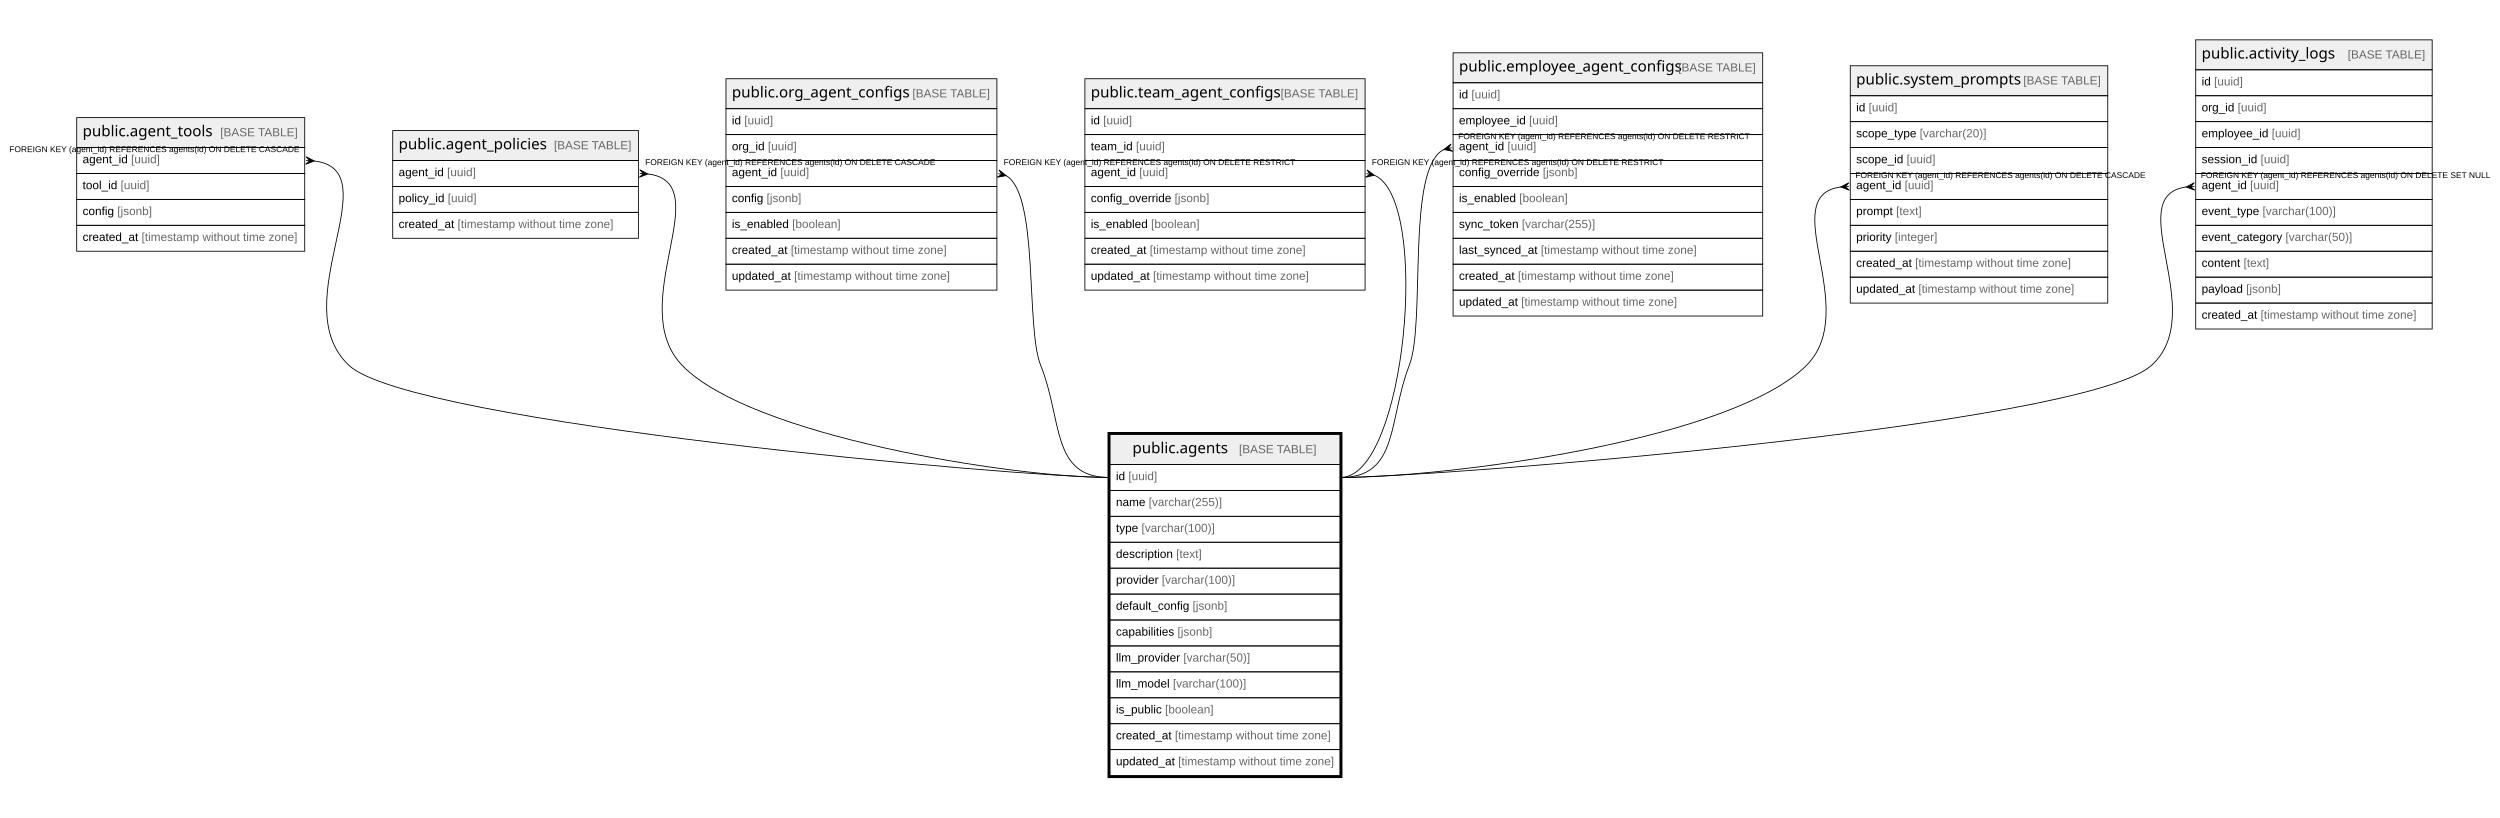
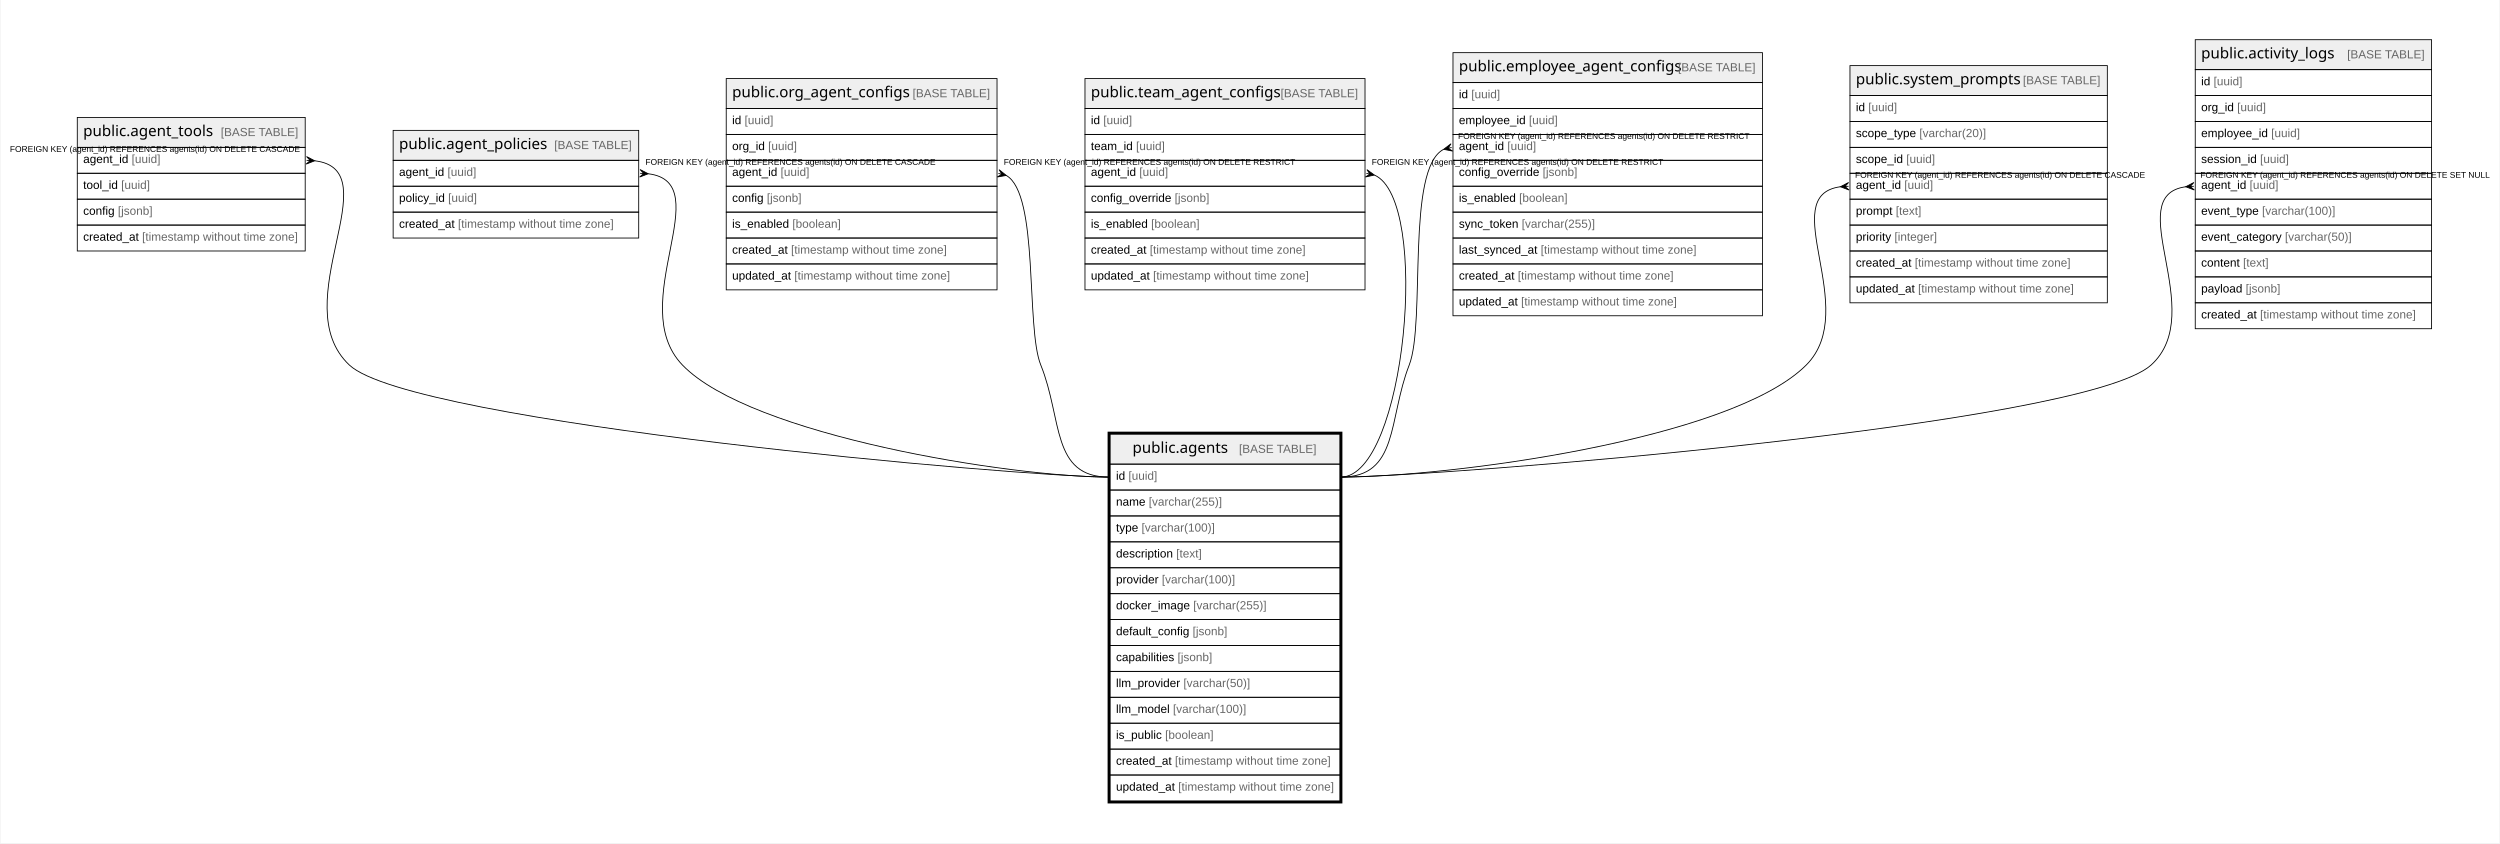
- <svg xmlns="http://www.w3.org/2000/svg" width="2971pt" height="972pt" viewBox="0.00 0.00 2970.69 971.60">
-   <g id="graph0" class="graph" transform="scale(1 1) rotate(0) translate(4 967.6)">
-     <polygon fill="white" stroke="none" points="-4,4 -4,-967.6 2966.69,-967.6 2966.69,4 -4,4" />
+ <svg xmlns="http://www.w3.org/2000/svg" width="2971pt" height="1002pt" viewBox="0.00 0.00 2970.69 1002.40">
+   <g id="graph0" class="graph" transform="scale(1 1) rotate(0) translate(4 998.4)">
+     <polygon fill="white" stroke="none" points="-4,4 -4,-998.4 2966.69,-998.4 2966.69,4 -4,4" />
    <g id="node1" class="node">
-       <polygon fill="#efefef" stroke="none" points="1315.05,-415.8 1315.05,-451.4 1588.19,-451.4 1588.19,-415.8 1315.05,-415.8" />
-       <polygon fill="none" stroke="black" points="1315.05,-415.8 1315.05,-451.4 1588.19,-451.4 1588.19,-415.8 1315.05,-415.8" />
-       <text text-anchor="start" x="1341.64" y="-429.2" font-family="Arial Bold" font-size="18.00">public.agents</text>
-       <text text-anchor="start" x="1437.11" y="-429.2" font-family="Arial" font-size="14.00">    </text>
-       <text text-anchor="start" x="1468.23" y="-429.2" font-family="Arial" font-size="14.00" fill="#666666">[BASE TABLE]</text>
+       <polygon fill="#efefef" stroke="none" points="1315.05,-446.6 1315.05,-482.2 1588.19,-482.2 1588.19,-446.6 1315.05,-446.6" />
+       <polygon fill="none" stroke="black" points="1315.05,-446.6 1315.05,-482.2 1588.19,-482.2 1588.19,-446.6 1315.05,-446.6" />
+       <text text-anchor="start" x="1341.64" y="-460" font-family="Arial Bold" font-size="18.00">public.agents</text>
+       <text text-anchor="start" x="1437.11" y="-460" font-family="Arial" font-size="14.00">    </text>
+       <text text-anchor="start" x="1468.23" y="-460" font-family="Arial" font-size="14.00" fill="#666666">[BASE TABLE]</text>
+       <polygon fill="none" stroke="black" points="1315.05,-415.8 1315.05,-446.6 1588.19,-446.6 1588.19,-415.8 1315.05,-415.8" />
+       <text text-anchor="start" x="1322.05" y="-428" font-family="Arial" font-size="14.00">id </text>
+       <text text-anchor="start" x="1336.83" y="-428" font-family="Arial" font-size="14.00" fill="#666666">[uuid]</text>
      <polygon fill="none" stroke="black" points="1315.05,-385 1315.05,-415.8 1588.19,-415.8 1588.19,-385 1315.05,-385" />
-       <text text-anchor="start" x="1322.05" y="-397.2" font-family="Arial" font-size="14.00">id </text>
-       <text text-anchor="start" x="1336.83" y="-397.2" font-family="Arial" font-size="14.00" fill="#666666">[uuid]</text>
+       <text text-anchor="start" x="1322.05" y="-397.2" font-family="Arial" font-size="14.00">name </text>
+       <text text-anchor="start" x="1360.96" y="-397.2" font-family="Arial" font-size="14.00" fill="#666666">[varchar(255)]</text>
      <polygon fill="none" stroke="black" points="1315.05,-354.2 1315.05,-385 1588.19,-385 1588.19,-354.2 1315.05,-354.2" />
-       <text text-anchor="start" x="1322.05" y="-366.4" font-family="Arial" font-size="14.00">name </text>
-       <text text-anchor="start" x="1360.96" y="-366.4" font-family="Arial" font-size="14.00" fill="#666666">[varchar(255)]</text>
+       <text text-anchor="start" x="1322.05" y="-366.4" font-family="Arial" font-size="14.00">type </text>
+       <text text-anchor="start" x="1352.4" y="-366.4" font-family="Arial" font-size="14.00" fill="#666666">[varchar(100)]</text>
      <polygon fill="none" stroke="black" points="1315.05,-323.4 1315.05,-354.2 1588.19,-354.2 1588.19,-323.4 1315.05,-323.4" />
-       <text text-anchor="start" x="1322.05" y="-335.6" font-family="Arial" font-size="14.00">type </text>
-       <text text-anchor="start" x="1352.4" y="-335.6" font-family="Arial" font-size="14.00" fill="#666666">[varchar(100)]</text>
+       <text text-anchor="start" x="1322.05" y="-335.6" font-family="Arial" font-size="14.00">description </text>
+       <text text-anchor="start" x="1393.64" y="-335.6" font-family="Arial" font-size="14.00" fill="#666666">[text]</text>
      <polygon fill="none" stroke="black" points="1315.05,-292.6 1315.05,-323.4 1588.19,-323.4 1588.19,-292.6 1315.05,-292.6" />
-       <text text-anchor="start" x="1322.05" y="-304.8" font-family="Arial" font-size="14.00">description </text>
-       <text text-anchor="start" x="1393.64" y="-304.8" font-family="Arial" font-size="14.00" fill="#666666">[text]</text>
+       <text text-anchor="start" x="1322.05" y="-304.8" font-family="Arial" font-size="14.00">provider </text>
+       <text text-anchor="start" x="1376.52" y="-304.8" font-family="Arial" font-size="14.00" fill="#666666">[varchar(100)]</text>
      <polygon fill="none" stroke="black" points="1315.05,-261.8 1315.05,-292.6 1588.19,-292.6 1588.19,-261.8 1315.05,-261.8" />
-       <text text-anchor="start" x="1322.05" y="-274" font-family="Arial" font-size="14.00">provider </text>
-       <text text-anchor="start" x="1376.52" y="-274" font-family="Arial" font-size="14.00" fill="#666666">[varchar(100)]</text>
+       <text text-anchor="start" x="1322.05" y="-274" font-family="Arial" font-size="14.00">docker_image </text>
+       <text text-anchor="start" x="1413.87" y="-274" font-family="Arial" font-size="14.00" fill="#666666">[varchar(255)]</text>
      <polygon fill="none" stroke="black" points="1315.05,-231 1315.05,-261.8 1588.19,-261.8 1588.19,-231 1315.05,-231" />
      <text text-anchor="start" x="1322.05" y="-243.2" font-family="Arial" font-size="14.00">default_config </text>
      <text text-anchor="start" x="1413.12" y="-243.2" font-family="Arial" font-size="14.00" fill="#666666">[jsonb]</text>
      <polygon fill="none" stroke="black" points="1315.05,-200.2 1315.05,-231 1588.19,-231 1588.19,-200.2 1315.05,-200.2" />
      <text text-anchor="start" x="1322.05" y="-212.4" font-family="Arial" font-size="14.00">capabilities </text>
      <text text-anchor="start" x="1395.2" y="-212.4" font-family="Arial" font-size="14.00" fill="#666666">[jsonb]</text>
      <polygon fill="none" stroke="black" points="1315.05,-169.4 1315.05,-200.2 1588.19,-200.2 1588.19,-169.4 1315.05,-169.4" />
      <text text-anchor="start" x="1322.05" y="-181.6" font-family="Arial" font-size="14.00">llm_provider </text>
      <text text-anchor="start" x="1402.19" y="-181.6" font-family="Arial" font-size="14.00" fill="#666666">[varchar(50)]</text>
      <polygon fill="none" stroke="black" points="1315.05,-138.6 1315.05,-169.4 1588.19,-169.4 1588.19,-138.6 1315.05,-138.6" />
      <text text-anchor="start" x="1322.05" y="-150.8" font-family="Arial" font-size="14.00">llm_model </text>
      <text text-anchor="start" x="1389.74" y="-150.8" font-family="Arial" font-size="14.00" fill="#666666">[varchar(100)]</text>
      <polygon fill="none" stroke="black" points="1315.05,-107.8 1315.05,-138.6 1588.19,-138.6 1588.19,-107.8 1315.05,-107.8" />
      <text text-anchor="start" x="1322.05" y="-120" font-family="Arial" font-size="14.00">is_public </text>
      <text text-anchor="start" x="1380.41" y="-120" font-family="Arial" font-size="14.00" fill="#666666">[boolean]</text>
      <polygon fill="none" stroke="black" points="1315.05,-77 1315.05,-107.8 1588.19,-107.8 1588.19,-77 1315.05,-77" />
      <text text-anchor="start" x="1322.05" y="-89.2" font-family="Arial" font-size="14.00">created_at </text>
      <text text-anchor="start" x="1392.1" y="-89.2" font-family="Arial" font-size="14.00" fill="#666666">[timestamp without time zone]</text>
      <polygon fill="none" stroke="black" points="1315.05,-46.2 1315.05,-77 1588.19,-77 1588.19,-46.2 1315.05,-46.2" />
      <text text-anchor="start" x="1322.05" y="-58.4" font-family="Arial" font-size="14.00">updated_at </text>
      <text text-anchor="start" x="1396.01" y="-58.4" font-family="Arial" font-size="14.00" fill="#666666">[timestamp without time zone]</text>
-       <polygon fill="none" stroke="black" stroke-width="3" points="1313.55,-44.7 1313.55,-452.9 1589.69,-452.9 1589.69,-44.7 1313.55,-44.7" />
+       <polygon fill="none" stroke="black" stroke-width="3" points="1313.55,-44.7 1313.55,-483.7 1589.69,-483.7 1589.69,-44.7 1313.55,-44.7" />
    </g>
    <g id="node2" class="node">
-       <polygon fill="#efefef" stroke="none" points="87.14,-792.4 87.14,-828 358.1,-828 358.1,-792.4 87.14,-792.4" />
-       <polygon fill="none" stroke="black" points="87.14,-792.4 87.14,-828 358.1,-828 358.1,-792.4 87.14,-792.4" />
-       <text text-anchor="start" x="94.14" y="-805.8" font-family="Arial Bold" font-size="18.00">public.agent_tools</text>
-       <text text-anchor="start" x="226.61" y="-805.8" font-family="Arial" font-size="14.00">    </text>
-       <text text-anchor="start" x="257.73" y="-805.8" font-family="Arial" font-size="14.00" fill="#666666">[BASE TABLE]</text>
+       <polygon fill="#efefef" stroke="none" points="87.14,-823.2 87.14,-858.8 358.1,-858.8 358.1,-823.2 87.14,-823.2" />
+       <polygon fill="none" stroke="black" points="87.14,-823.2 87.14,-858.8 358.1,-858.8 358.1,-823.2 87.14,-823.2" />
+       <text text-anchor="start" x="94.14" y="-836.6" font-family="Arial Bold" font-size="18.00">public.agent_tools</text>
+       <text text-anchor="start" x="226.61" y="-836.6" font-family="Arial" font-size="14.00">    </text>
+       <text text-anchor="start" x="257.73" y="-836.6" font-family="Arial" font-size="14.00" fill="#666666">[BASE TABLE]</text>
+       <polygon fill="none" stroke="black" points="87.14,-792.4 87.14,-823.2 358.1,-823.2 358.1,-792.4 87.14,-792.4" />
+       <text text-anchor="start" x="94.14" y="-804.6" font-family="Arial" font-size="14.00">agent_id </text>
+       <text text-anchor="start" x="151.74" y="-804.6" font-family="Arial" font-size="14.00" fill="#666666">[uuid]</text>
      <polygon fill="none" stroke="black" points="87.14,-761.6 87.14,-792.4 358.1,-792.4 358.1,-761.6 87.14,-761.6" />
-       <text text-anchor="start" x="94.14" y="-773.8" font-family="Arial" font-size="14.00">agent_id </text>
-       <text text-anchor="start" x="151.74" y="-773.8" font-family="Arial" font-size="14.00" fill="#666666">[uuid]</text>
+       <text text-anchor="start" x="94.14" y="-773.8" font-family="Arial" font-size="14.00">tool_id </text>
+       <text text-anchor="start" x="139.28" y="-773.8" font-family="Arial" font-size="14.00" fill="#666666">[uuid]</text>
      <polygon fill="none" stroke="black" points="87.14,-730.8 87.14,-761.6 358.1,-761.6 358.1,-730.8 87.14,-730.8" />
-       <text text-anchor="start" x="94.14" y="-743" font-family="Arial" font-size="14.00">tool_id </text>
-       <text text-anchor="start" x="139.28" y="-743" font-family="Arial" font-size="14.00" fill="#666666">[uuid]</text>
+       <text text-anchor="start" x="94.14" y="-743" font-family="Arial" font-size="14.00">config </text>
+       <text text-anchor="start" x="135.38" y="-743" font-family="Arial" font-size="14.00" fill="#666666">[jsonb]</text>
      <polygon fill="none" stroke="black" points="87.14,-700 87.14,-730.8 358.1,-730.8 358.1,-700 87.14,-700" />
-       <text text-anchor="start" x="94.14" y="-712.2" font-family="Arial" font-size="14.00">config </text>
-       <text text-anchor="start" x="135.38" y="-712.2" font-family="Arial" font-size="14.00" fill="#666666">[jsonb]</text>
-       <polygon fill="none" stroke="black" points="87.14,-669.2 87.14,-700 358.1,-700 358.1,-669.2 87.14,-669.2" />
-       <text text-anchor="start" x="94.14" y="-681.4" font-family="Arial" font-size="14.00">created_at </text>
-       <text text-anchor="start" x="164.18" y="-681.4" font-family="Arial" font-size="14.00" fill="#666666">[timestamp without time zone]</text>
+       <text text-anchor="start" x="94.14" y="-712.2" font-family="Arial" font-size="14.00">created_at </text>
+       <text text-anchor="start" x="164.18" y="-712.2" font-family="Arial" font-size="14.00" fill="#666666">[timestamp without time zone]</text>
    </g>
    <g id="edge1" class="edge">
-       <path fill="none" stroke="black" d="M369.31,-776.45C460.65,-765.97 332.71,-606.8 410.62,-533.6 484.56,-464.12 1212.58,-400.4 1314.05,-400.4" />
-       <polygon fill="black" stroke="black" points="369.42,-776.45 359.2,-772.49 364.1,-776.73 359.77,-776.96 359.77,-776.96 359.77,-776.96 364.1,-776.73 359.68,-781.48 369.42,-776.45" />
-       <text text-anchor="start" x="7" y="-787" font-family="Arial" font-size="10.00">FOREIGN KEY (agent_id) REFERENCES agents(id) ON DELETE CASCADE</text>
+       <path fill="none" stroke="black" d="M369.31,-807.25C460.65,-796.77 332.71,-637.6 410.62,-564.4 484.56,-494.92 1212.58,-431.2 1314.05,-431.2" />
+       <polygon fill="black" stroke="black" points="369.42,-807.25 359.2,-803.29 364.1,-807.53 359.77,-807.76 359.77,-807.76 359.77,-807.76 364.1,-807.53 359.68,-812.28 369.42,-807.25" />
+       <text text-anchor="start" x="7" y="-817.8" font-family="Arial" font-size="10.00">FOREIGN KEY (agent_id) REFERENCES agents(id) ON DELETE CASCADE</text>
    </g>
    <g id="node3" class="node">
-       <polygon fill="#efefef" stroke="none" points="462.65,-777 462.65,-812.6 754.59,-812.6 754.59,-777 462.65,-777" />
-       <polygon fill="none" stroke="black" points="462.65,-777 462.65,-812.6 754.59,-812.6 754.59,-777 462.65,-777" />
-       <text text-anchor="start" x="469.65" y="-790.4" font-family="Arial Bold" font-size="18.00">public.agent_policies</text>
-       <text text-anchor="start" x="623.1" y="-790.4" font-family="Arial" font-size="14.00">    </text>
-       <text text-anchor="start" x="654.22" y="-790.4" font-family="Arial" font-size="14.00" fill="#666666">[BASE TABLE]</text>
+       <polygon fill="#efefef" stroke="none" points="462.65,-807.8 462.65,-843.4 754.59,-843.4 754.59,-807.8 462.65,-807.8" />
+       <polygon fill="none" stroke="black" points="462.65,-807.8 462.65,-843.4 754.59,-843.4 754.59,-807.8 462.65,-807.8" />
+       <text text-anchor="start" x="469.65" y="-821.2" font-family="Arial Bold" font-size="18.00">public.agent_policies</text>
+       <text text-anchor="start" x="623.1" y="-821.2" font-family="Arial" font-size="14.00">    </text>
+       <text text-anchor="start" x="654.22" y="-821.2" font-family="Arial" font-size="14.00" fill="#666666">[BASE TABLE]</text>
+       <polygon fill="none" stroke="black" points="462.65,-777 462.65,-807.8 754.59,-807.8 754.59,-777 462.65,-777" />
+       <text text-anchor="start" x="469.65" y="-789.2" font-family="Arial" font-size="14.00">agent_id </text>
+       <text text-anchor="start" x="527.25" y="-789.2" font-family="Arial" font-size="14.00" fill="#666666">[uuid]</text>
      <polygon fill="none" stroke="black" points="462.65,-746.2 462.65,-777 754.59,-777 754.59,-746.2 462.65,-746.2" />
-       <text text-anchor="start" x="469.65" y="-758.4" font-family="Arial" font-size="14.00">agent_id </text>
-       <text text-anchor="start" x="527.25" y="-758.4" font-family="Arial" font-size="14.00" fill="#666666">[uuid]</text>
+       <text text-anchor="start" x="469.65" y="-758.4" font-family="Arial" font-size="14.00">policy_id </text>
+       <text text-anchor="start" x="528.01" y="-758.4" font-family="Arial" font-size="14.00" fill="#666666">[uuid]</text>
      <polygon fill="none" stroke="black" points="462.65,-715.4 462.65,-746.2 754.59,-746.2 754.59,-715.4 462.65,-715.4" />
-       <text text-anchor="start" x="469.65" y="-727.6" font-family="Arial" font-size="14.00">policy_id </text>
-       <text text-anchor="start" x="528.01" y="-727.6" font-family="Arial" font-size="14.00" fill="#666666">[uuid]</text>
-       <polygon fill="none" stroke="black" points="462.65,-684.6 462.65,-715.4 754.59,-715.4 754.59,-684.6 462.65,-684.6" />
-       <text text-anchor="start" x="469.65" y="-696.8" font-family="Arial" font-size="14.00">created_at </text>
-       <text text-anchor="start" x="539.69" y="-696.8" font-family="Arial" font-size="14.00" fill="#666666">[timestamp without time zone]</text>
+       <text text-anchor="start" x="469.65" y="-727.6" font-family="Arial" font-size="14.00">created_at </text>
+       <text text-anchor="start" x="539.69" y="-727.6" font-family="Arial" font-size="14.00" fill="#666666">[timestamp without time zone]</text>
    </g>
    <g id="edge2" class="edge">
-       <path fill="none" stroke="black" d="M765.97,-761.01C850.66,-750.63 737.15,-605.65 806.62,-533.6 887.54,-449.67 1197.47,-400.4 1314.05,-400.4" />
-       <polygon fill="black" stroke="black" points="765.91,-761.01 755.67,-757.09 760.58,-761.32 756.26,-761.56 756.26,-761.56 756.26,-761.56 760.58,-761.32 756.18,-766.07 765.91,-761.01" />
-       <text text-anchor="start" x="762.59" y="-771.6" font-family="Arial" font-size="10.00">FOREIGN KEY (agent_id) REFERENCES agents(id) ON DELETE CASCADE</text>
+       <path fill="none" stroke="black" d="M765.97,-791.81C850.66,-781.43 737.15,-636.45 806.62,-564.4 887.54,-480.47 1197.47,-431.2 1314.05,-431.2" />
+       <polygon fill="black" stroke="black" points="765.91,-791.81 755.67,-787.89 760.58,-792.12 756.26,-792.36 756.26,-792.36 756.26,-792.36 760.58,-792.12 756.18,-796.87 765.91,-791.81" />
+       <text text-anchor="start" x="762.59" y="-802.4" font-family="Arial" font-size="10.00">FOREIGN KEY (agent_id) REFERENCES agents(id) ON DELETE CASCADE</text>
    </g>
    <g id="node4" class="node">
-       <polygon fill="#efefef" stroke="none" points="858.65,-838.6 858.65,-874.2 1180.59,-874.2 1180.59,-838.6 858.65,-838.6" />
-       <polygon fill="none" stroke="black" points="858.65,-838.6 858.65,-874.2 1180.59,-874.2 1180.59,-838.6 858.65,-838.6" />
-       <text text-anchor="start" x="865.65" y="-852" font-family="Arial Bold" font-size="18.00">public.org_agent_configs</text>
-       <text text-anchor="start" x="1049.1" y="-852" font-family="Arial" font-size="14.00">    </text>
-       <text text-anchor="start" x="1080.22" y="-852" font-family="Arial" font-size="14.00" fill="#666666">[BASE TABLE]</text>
+       <polygon fill="#efefef" stroke="none" points="858.65,-869.4 858.65,-905 1180.59,-905 1180.59,-869.4 858.65,-869.4" />
+       <polygon fill="none" stroke="black" points="858.65,-869.4 858.65,-905 1180.59,-905 1180.59,-869.4 858.65,-869.4" />
+       <text text-anchor="start" x="865.65" y="-882.8" font-family="Arial Bold" font-size="18.00">public.org_agent_configs</text>
+       <text text-anchor="start" x="1049.1" y="-882.8" font-family="Arial" font-size="14.00">    </text>
+       <text text-anchor="start" x="1080.22" y="-882.8" font-family="Arial" font-size="14.00" fill="#666666">[BASE TABLE]</text>
+       <polygon fill="none" stroke="black" points="858.65,-838.6 858.65,-869.4 1180.59,-869.4 1180.59,-838.6 858.65,-838.6" />
+       <text text-anchor="start" x="865.65" y="-850.8" font-family="Arial" font-size="14.00">id </text>
+       <text text-anchor="start" x="880.43" y="-850.8" font-family="Arial" font-size="14.00" fill="#666666">[uuid]</text>
      <polygon fill="none" stroke="black" points="858.65,-807.8 858.65,-838.6 1180.59,-838.6 1180.59,-807.8 858.65,-807.8" />
-       <text text-anchor="start" x="865.65" y="-820" font-family="Arial" font-size="14.00">id </text>
-       <text text-anchor="start" x="880.43" y="-820" font-family="Arial" font-size="14.00" fill="#666666">[uuid]</text>
+       <text text-anchor="start" x="865.65" y="-820" font-family="Arial" font-size="14.00">org_id </text>
+       <text text-anchor="start" x="908.45" y="-820" font-family="Arial" font-size="14.00" fill="#666666">[uuid]</text>
      <polygon fill="none" stroke="black" points="858.65,-777 858.65,-807.8 1180.59,-807.8 1180.59,-777 858.65,-777" />
-       <text text-anchor="start" x="865.65" y="-789.2" font-family="Arial" font-size="14.00">org_id </text>
-       <text text-anchor="start" x="908.45" y="-789.2" font-family="Arial" font-size="14.00" fill="#666666">[uuid]</text>
+       <text text-anchor="start" x="865.65" y="-789.2" font-family="Arial" font-size="14.00">agent_id </text>
+       <text text-anchor="start" x="923.25" y="-789.2" font-family="Arial" font-size="14.00" fill="#666666">[uuid]</text>
      <polygon fill="none" stroke="black" points="858.65,-746.2 858.65,-777 1180.59,-777 1180.59,-746.2 858.65,-746.2" />
-       <text text-anchor="start" x="865.65" y="-758.4" font-family="Arial" font-size="14.00">agent_id </text>
-       <text text-anchor="start" x="923.25" y="-758.4" font-family="Arial" font-size="14.00" fill="#666666">[uuid]</text>
+       <text text-anchor="start" x="865.65" y="-758.4" font-family="Arial" font-size="14.00">config </text>
+       <text text-anchor="start" x="906.9" y="-758.4" font-family="Arial" font-size="14.00" fill="#666666">[jsonb]</text>
      <polygon fill="none" stroke="black" points="858.65,-715.4 858.65,-746.2 1180.59,-746.2 1180.59,-715.4 858.65,-715.4" />
-       <text text-anchor="start" x="865.65" y="-727.6" font-family="Arial" font-size="14.00">config </text>
-       <text text-anchor="start" x="906.9" y="-727.6" font-family="Arial" font-size="14.00" fill="#666666">[jsonb]</text>
+       <text text-anchor="start" x="865.65" y="-727.6" font-family="Arial" font-size="14.00">is_enabled </text>
+       <text text-anchor="start" x="937.26" y="-727.6" font-family="Arial" font-size="14.00" fill="#666666">[boolean]</text>
      <polygon fill="none" stroke="black" points="858.65,-684.6 858.65,-715.4 1180.59,-715.4 1180.59,-684.6 858.65,-684.6" />
-       <text text-anchor="start" x="865.65" y="-696.8" font-family="Arial" font-size="14.00">is_enabled </text>
-       <text text-anchor="start" x="937.26" y="-696.8" font-family="Arial" font-size="14.00" fill="#666666">[boolean]</text>
+       <text text-anchor="start" x="865.65" y="-696.8" font-family="Arial" font-size="14.00">created_at </text>
+       <text text-anchor="start" x="935.7" y="-696.8" font-family="Arial" font-size="14.00" fill="#666666">[timestamp without time zone]</text>
      <polygon fill="none" stroke="black" points="858.65,-653.8 858.65,-684.6 1180.59,-684.6 1180.59,-653.8 858.65,-653.8" />
-       <text text-anchor="start" x="865.65" y="-666" font-family="Arial" font-size="14.00">created_at </text>
-       <text text-anchor="start" x="935.7" y="-666" font-family="Arial" font-size="14.00" fill="#666666">[timestamp without time zone]</text>
-       <polygon fill="none" stroke="black" points="858.65,-623 858.65,-653.8 1180.59,-653.8 1180.59,-623 858.65,-623" />
-       <text text-anchor="start" x="865.65" y="-635.2" font-family="Arial" font-size="14.00">updated_at </text>
-       <text text-anchor="start" x="939.61" y="-635.2" font-family="Arial" font-size="14.00" fill="#666666">[timestamp without time zone]</text>
+       <text text-anchor="start" x="865.65" y="-666" font-family="Arial" font-size="14.00">updated_at </text>
+       <text text-anchor="start" x="939.61" y="-666" font-family="Arial" font-size="14.00" fill="#666666">[timestamp without time zone]</text>
    </g>
    <g id="edge3" class="edge">
-       <path fill="none" stroke="black" d="M1191.51,-759.04C1230.84,-736.96 1214.52,-578.35 1232.62,-533.6 1258.64,-469.28 1244.66,-400.4 1314.05,-400.4" />
-       <polygon fill="black" stroke="black" points="1191.6,-759.02 1180.79,-757.16 1186.43,-760.35 1182.24,-761.43 1182.24,-761.43 1182.24,-761.43 1186.43,-760.35 1183.04,-765.87 1191.6,-759.02" />
-       <text text-anchor="start" x="1188.59" y="-771.6" font-family="Arial" font-size="10.00">FOREIGN KEY (agent_id) REFERENCES agents(id) ON DELETE RESTRICT</text>
+       <path fill="none" stroke="black" d="M1191.51,-789.84C1230.84,-767.76 1214.52,-609.15 1232.62,-564.4 1258.64,-500.08 1244.66,-431.2 1314.05,-431.2" />
+       <polygon fill="black" stroke="black" points="1191.6,-789.82 1180.79,-787.96 1186.43,-791.15 1182.24,-792.23 1182.24,-792.23 1182.24,-792.23 1186.43,-791.15 1183.04,-796.67 1191.6,-789.82" />
+       <text text-anchor="start" x="1188.59" y="-802.4" font-family="Arial" font-size="10.00">FOREIGN KEY (agent_id) REFERENCES agents(id) ON DELETE RESTRICT</text>
    </g>
    <g id="node5" class="node">
-       <polygon fill="#efefef" stroke="none" points="1285.15,-838.6 1285.15,-874.2 1618.08,-874.2 1618.08,-838.6 1285.15,-838.6" />
-       <polygon fill="none" stroke="black" points="1285.15,-838.6 1285.15,-874.2 1618.08,-874.2 1618.08,-838.6 1285.15,-838.6" />
-       <text text-anchor="start" x="1292.15" y="-852" font-family="Arial Bold" font-size="18.00">public.team_agent_configs</text>
-       <text text-anchor="start" x="1486.59" y="-852" font-family="Arial" font-size="14.00">    </text>
-       <text text-anchor="start" x="1517.71" y="-852" font-family="Arial" font-size="14.00" fill="#666666">[BASE TABLE]</text>
+       <polygon fill="#efefef" stroke="none" points="1285.15,-869.4 1285.15,-905 1618.08,-905 1618.08,-869.4 1285.15,-869.4" />
+       <polygon fill="none" stroke="black" points="1285.15,-869.4 1285.15,-905 1618.08,-905 1618.08,-869.4 1285.15,-869.4" />
+       <text text-anchor="start" x="1292.15" y="-882.8" font-family="Arial Bold" font-size="18.00">public.team_agent_configs</text>
+       <text text-anchor="start" x="1486.59" y="-882.8" font-family="Arial" font-size="14.00">    </text>
+       <text text-anchor="start" x="1517.71" y="-882.8" font-family="Arial" font-size="14.00" fill="#666666">[BASE TABLE]</text>
+       <polygon fill="none" stroke="black" points="1285.15,-838.6 1285.15,-869.4 1618.08,-869.4 1618.08,-838.6 1285.15,-838.6" />
+       <text text-anchor="start" x="1292.15" y="-850.8" font-family="Arial" font-size="14.00">id </text>
+       <text text-anchor="start" x="1306.94" y="-850.8" font-family="Arial" font-size="14.00" fill="#666666">[uuid]</text>
      <polygon fill="none" stroke="black" points="1285.15,-807.8 1285.15,-838.6 1618.08,-838.6 1618.08,-807.8 1285.15,-807.8" />
-       <text text-anchor="start" x="1292.15" y="-820" font-family="Arial" font-size="14.00">id </text>
-       <text text-anchor="start" x="1306.94" y="-820" font-family="Arial" font-size="14.00" fill="#666666">[uuid]</text>
+       <text text-anchor="start" x="1292.15" y="-820" font-family="Arial" font-size="14.00">team_id </text>
+       <text text-anchor="start" x="1345.85" y="-820" font-family="Arial" font-size="14.00" fill="#666666">[uuid]</text>
      <polygon fill="none" stroke="black" points="1285.15,-777 1285.15,-807.8 1618.08,-807.8 1618.08,-777 1285.15,-777" />
-       <text text-anchor="start" x="1292.15" y="-789.2" font-family="Arial" font-size="14.00">team_id </text>
-       <text text-anchor="start" x="1345.85" y="-789.2" font-family="Arial" font-size="14.00" fill="#666666">[uuid]</text>
+       <text text-anchor="start" x="1292.15" y="-789.2" font-family="Arial" font-size="14.00">agent_id </text>
+       <text text-anchor="start" x="1349.76" y="-789.2" font-family="Arial" font-size="14.00" fill="#666666">[uuid]</text>
      <polygon fill="none" stroke="black" points="1285.15,-746.2 1285.15,-777 1618.08,-777 1618.08,-746.2 1285.15,-746.2" />
-       <text text-anchor="start" x="1292.15" y="-758.4" font-family="Arial" font-size="14.00">agent_id </text>
-       <text text-anchor="start" x="1349.76" y="-758.4" font-family="Arial" font-size="14.00" fill="#666666">[uuid]</text>
+       <text text-anchor="start" x="1292.15" y="-758.4" font-family="Arial" font-size="14.00">config_override </text>
+       <text text-anchor="start" x="1391.77" y="-758.4" font-family="Arial" font-size="14.00" fill="#666666">[jsonb]</text>
      <polygon fill="none" stroke="black" points="1285.15,-715.4 1285.15,-746.2 1618.08,-746.2 1618.08,-715.4 1285.15,-715.4" />
-       <text text-anchor="start" x="1292.15" y="-727.6" font-family="Arial" font-size="14.00">config_override </text>
-       <text text-anchor="start" x="1391.77" y="-727.6" font-family="Arial" font-size="14.00" fill="#666666">[jsonb]</text>
+       <text text-anchor="start" x="1292.15" y="-727.6" font-family="Arial" font-size="14.00">is_enabled </text>
+       <text text-anchor="start" x="1363.77" y="-727.6" font-family="Arial" font-size="14.00" fill="#666666">[boolean]</text>
      <polygon fill="none" stroke="black" points="1285.15,-684.6 1285.15,-715.4 1618.08,-715.4 1618.08,-684.6 1285.15,-684.6" />
-       <text text-anchor="start" x="1292.15" y="-696.8" font-family="Arial" font-size="14.00">is_enabled </text>
-       <text text-anchor="start" x="1363.77" y="-696.8" font-family="Arial" font-size="14.00" fill="#666666">[boolean]</text>
+       <text text-anchor="start" x="1292.15" y="-696.8" font-family="Arial" font-size="14.00">created_at </text>
+       <text text-anchor="start" x="1362.2" y="-696.8" font-family="Arial" font-size="14.00" fill="#666666">[timestamp without time zone]</text>
      <polygon fill="none" stroke="black" points="1285.15,-653.8 1285.15,-684.6 1618.08,-684.6 1618.08,-653.8 1285.15,-653.8" />
-       <text text-anchor="start" x="1292.15" y="-666" font-family="Arial" font-size="14.00">created_at </text>
-       <text text-anchor="start" x="1362.2" y="-666" font-family="Arial" font-size="14.00" fill="#666666">[timestamp without time zone]</text>
-       <polygon fill="none" stroke="black" points="1285.15,-623 1285.15,-653.8 1618.08,-653.8 1618.08,-623 1285.15,-623" />
-       <text text-anchor="start" x="1292.15" y="-635.2" font-family="Arial" font-size="14.00">updated_at </text>
-       <text text-anchor="start" x="1366.11" y="-635.2" font-family="Arial" font-size="14.00" fill="#666666">[timestamp without time zone]</text>
+       <text text-anchor="start" x="1292.15" y="-666" font-family="Arial" font-size="14.00">updated_at </text>
+       <text text-anchor="start" x="1366.11" y="-666" font-family="Arial" font-size="14.00" fill="#666666">[timestamp without time zone]</text>
    </g>
    <g id="edge4" class="edge">
-       <path fill="none" stroke="black" d="M1629.28,-759.48C1696.84,-729.88 1666.11,-400.4 1589.19,-400.4" />
-       <polygon fill="black" stroke="black" points="1629.2,-759.49 1618.49,-757.13 1623.98,-760.58 1619.74,-761.46 1619.74,-761.46 1619.74,-761.46 1623.98,-760.58 1620.33,-765.94 1629.2,-759.49" />
-       <text text-anchor="start" x="1626.08" y="-771.6" font-family="Arial" font-size="10.00">FOREIGN KEY (agent_id) REFERENCES agents(id) ON DELETE RESTRICT</text>
+       <path fill="none" stroke="black" d="M1629.28,-790.28C1696.84,-760.68 1666.11,-431.2 1589.19,-431.2" />
+       <polygon fill="black" stroke="black" points="1629.2,-790.29 1618.49,-787.93 1623.98,-791.38 1619.74,-792.26 1619.74,-792.26 1619.74,-792.26 1623.98,-791.38 1620.33,-796.74 1629.2,-790.29" />
+       <text text-anchor="start" x="1626.08" y="-802.4" font-family="Arial" font-size="10.00">FOREIGN KEY (agent_id) REFERENCES agents(id) ON DELETE RESTRICT</text>
    </g>
    <g id="node6" class="node">
-       <polygon fill="#efefef" stroke="none" points="1722.66,-869.4 1722.66,-905 2090.58,-905 2090.58,-869.4 1722.66,-869.4" />
-       <polygon fill="none" stroke="black" points="1722.66,-869.4 1722.66,-905 2090.58,-905 2090.58,-869.4 1722.66,-869.4" />
-       <text text-anchor="start" x="1729.66" y="-882.8" font-family="Arial Bold" font-size="18.00">public.employee_agent_configs</text>
-       <text text-anchor="start" x="1959.09" y="-882.8" font-family="Arial" font-size="14.00">    </text>
-       <text text-anchor="start" x="1990.21" y="-882.8" font-family="Arial" font-size="14.00" fill="#666666">[BASE TABLE]</text>
+       <polygon fill="#efefef" stroke="none" points="1722.66,-900.2 1722.66,-935.8 2090.58,-935.8 2090.58,-900.2 1722.66,-900.2" />
+       <polygon fill="none" stroke="black" points="1722.66,-900.2 1722.66,-935.8 2090.58,-935.8 2090.58,-900.2 1722.66,-900.2" />
+       <text text-anchor="start" x="1729.66" y="-913.6" font-family="Arial Bold" font-size="18.00">public.employee_agent_configs</text>
+       <text text-anchor="start" x="1959.09" y="-913.6" font-family="Arial" font-size="14.00">    </text>
+       <text text-anchor="start" x="1990.21" y="-913.6" font-family="Arial" font-size="14.00" fill="#666666">[BASE TABLE]</text>
+       <polygon fill="none" stroke="black" points="1722.66,-869.4 1722.66,-900.2 2090.58,-900.2 2090.58,-869.4 1722.66,-869.4" />
+       <text text-anchor="start" x="1729.66" y="-881.6" font-family="Arial" font-size="14.00">id </text>
+       <text text-anchor="start" x="1744.45" y="-881.6" font-family="Arial" font-size="14.00" fill="#666666">[uuid]</text>
      <polygon fill="none" stroke="black" points="1722.66,-838.6 1722.66,-869.4 2090.58,-869.4 2090.58,-838.6 1722.66,-838.6" />
-       <text text-anchor="start" x="1729.66" y="-850.8" font-family="Arial" font-size="14.00">id </text>
-       <text text-anchor="start" x="1744.45" y="-850.8" font-family="Arial" font-size="14.00" fill="#666666">[uuid]</text>
+       <text text-anchor="start" x="1729.66" y="-850.8" font-family="Arial" font-size="14.00">employee_id </text>
+       <text text-anchor="start" x="1812.94" y="-850.8" font-family="Arial" font-size="14.00" fill="#666666">[uuid]</text>
      <polygon fill="none" stroke="black" points="1722.66,-807.8 1722.66,-838.6 2090.58,-838.6 2090.58,-807.8 1722.66,-807.8" />
-       <text text-anchor="start" x="1729.66" y="-820" font-family="Arial" font-size="14.00">employee_id </text>
-       <text text-anchor="start" x="1812.94" y="-820" font-family="Arial" font-size="14.00" fill="#666666">[uuid]</text>
+       <text text-anchor="start" x="1729.66" y="-820" font-family="Arial" font-size="14.00">agent_id </text>
+       <text text-anchor="start" x="1787.27" y="-820" font-family="Arial" font-size="14.00" fill="#666666">[uuid]</text>
      <polygon fill="none" stroke="black" points="1722.66,-777 1722.66,-807.8 2090.58,-807.8 2090.58,-777 1722.66,-777" />
-       <text text-anchor="start" x="1729.66" y="-789.2" font-family="Arial" font-size="14.00">agent_id </text>
-       <text text-anchor="start" x="1787.27" y="-789.2" font-family="Arial" font-size="14.00" fill="#666666">[uuid]</text>
+       <text text-anchor="start" x="1729.66" y="-789.2" font-family="Arial" font-size="14.00">config_override </text>
+       <text text-anchor="start" x="1829.27" y="-789.2" font-family="Arial" font-size="14.00" fill="#666666">[jsonb]</text>
      <polygon fill="none" stroke="black" points="1722.66,-746.2 1722.66,-777 2090.58,-777 2090.58,-746.2 1722.66,-746.2" />
-       <text text-anchor="start" x="1729.66" y="-758.4" font-family="Arial" font-size="14.00">config_override </text>
-       <text text-anchor="start" x="1829.27" y="-758.4" font-family="Arial" font-size="14.00" fill="#666666">[jsonb]</text>
+       <text text-anchor="start" x="1729.66" y="-758.4" font-family="Arial" font-size="14.00">is_enabled </text>
+       <text text-anchor="start" x="1801.27" y="-758.4" font-family="Arial" font-size="14.00" fill="#666666">[boolean]</text>
      <polygon fill="none" stroke="black" points="1722.66,-715.4 1722.66,-746.2 2090.58,-746.2 2090.58,-715.4 1722.66,-715.4" />
-       <text text-anchor="start" x="1729.66" y="-727.6" font-family="Arial" font-size="14.00">is_enabled </text>
-       <text text-anchor="start" x="1801.27" y="-727.6" font-family="Arial" font-size="14.00" fill="#666666">[boolean]</text>
+       <text text-anchor="start" x="1729.66" y="-727.6" font-family="Arial" font-size="14.00">sync_token </text>
+       <text text-anchor="start" x="1804.37" y="-727.6" font-family="Arial" font-size="14.00" fill="#666666">[varchar(255)]</text>
      <polygon fill="none" stroke="black" points="1722.66,-684.6 1722.66,-715.4 2090.58,-715.4 2090.58,-684.6 1722.66,-684.6" />
-       <text text-anchor="start" x="1729.66" y="-696.8" font-family="Arial" font-size="14.00">sync_token </text>
-       <text text-anchor="start" x="1804.37" y="-696.8" font-family="Arial" font-size="14.00" fill="#666666">[varchar(255)]</text>
+       <text text-anchor="start" x="1729.66" y="-696.8" font-family="Arial" font-size="14.00">last_synced_at </text>
+       <text text-anchor="start" x="1826.94" y="-696.8" font-family="Arial" font-size="14.00" fill="#666666">[timestamp without time zone]</text>
      <polygon fill="none" stroke="black" points="1722.66,-653.8 1722.66,-684.6 2090.58,-684.6 2090.58,-653.8 1722.66,-653.8" />
-       <text text-anchor="start" x="1729.66" y="-666" font-family="Arial" font-size="14.00">last_synced_at </text>
-       <text text-anchor="start" x="1826.94" y="-666" font-family="Arial" font-size="14.00" fill="#666666">[timestamp without time zone]</text>
+       <text text-anchor="start" x="1729.66" y="-666" font-family="Arial" font-size="14.00">created_at </text>
+       <text text-anchor="start" x="1799.71" y="-666" font-family="Arial" font-size="14.00" fill="#666666">[timestamp without time zone]</text>
      <polygon fill="none" stroke="black" points="1722.66,-623 1722.66,-653.8 2090.58,-653.8 2090.58,-623 1722.66,-623" />
-       <text text-anchor="start" x="1729.66" y="-635.2" font-family="Arial" font-size="14.00">created_at </text>
-       <text text-anchor="start" x="1799.71" y="-635.2" font-family="Arial" font-size="14.00" fill="#666666">[timestamp without time zone]</text>
-       <polygon fill="none" stroke="black" points="1722.66,-592.2 1722.66,-623 2090.58,-623 2090.58,-592.2 1722.66,-592.2" />
-       <text text-anchor="start" x="1729.66" y="-604.4" font-family="Arial" font-size="14.00">updated_at </text>
-       <text text-anchor="start" x="1803.62" y="-604.4" font-family="Arial" font-size="14.00" fill="#666666">[timestamp without time zone]</text>
+       <text text-anchor="start" x="1729.66" y="-635.2" font-family="Arial" font-size="14.00">updated_at </text>
+       <text text-anchor="start" x="1803.62" y="-635.2" font-family="Arial" font-size="14.00" fill="#666666">[timestamp without time zone]</text>
    </g>
    <g id="edge5" class="edge">
-       <path fill="none" stroke="black" d="M1711.66,-790.09C1666.45,-767.46 1690.58,-584.8 1670.62,-533.6 1645.42,-468.95 1658.58,-400.4 1589.19,-400.4" />
-       <polygon fill="black" stroke="black" points="1711.59,-790.08 1720.32,-796.71 1716.79,-791.28 1721.01,-792.25 1721.01,-792.25 1721.01,-792.25 1716.79,-791.28 1722.35,-787.94 1711.59,-790.08" />
-       <text text-anchor="start" x="1728.66" y="-802.4" font-family="Arial" font-size="10.00">FOREIGN KEY (agent_id) REFERENCES agents(id) ON DELETE RESTRICT</text>
+       <path fill="none" stroke="black" d="M1711.66,-820.89C1666.45,-798.26 1690.58,-615.6 1670.62,-564.4 1645.42,-499.75 1658.58,-431.2 1589.19,-431.2" />
+       <polygon fill="black" stroke="black" points="1711.59,-820.88 1720.32,-827.51 1716.79,-822.08 1721.01,-823.05 1721.01,-823.05 1721.01,-823.05 1716.79,-822.08 1722.35,-818.74 1711.59,-820.88" />
+       <text text-anchor="start" x="1728.66" y="-833.2" font-family="Arial" font-size="10.00">FOREIGN KEY (agent_id) REFERENCES agents(id) ON DELETE RESTRICT</text>
    </g>
    <g id="node7" class="node">
-       <polygon fill="#efefef" stroke="none" points="2194.63,-854 2194.63,-889.6 2500.61,-889.6 2500.61,-854 2194.63,-854" />
-       <polygon fill="none" stroke="black" points="2194.63,-854 2194.63,-889.6 2500.61,-889.6 2500.61,-854 2194.63,-854" />
-       <text text-anchor="start" x="2201.63" y="-867.4" font-family="Arial Bold" font-size="18.00">public.system_prompts</text>
-       <text text-anchor="start" x="2369.12" y="-867.4" font-family="Arial" font-size="14.00">    </text>
-       <text text-anchor="start" x="2400.24" y="-867.4" font-family="Arial" font-size="14.00" fill="#666666">[BASE TABLE]</text>
+       <polygon fill="#efefef" stroke="none" points="2194.63,-884.8 2194.63,-920.4 2500.61,-920.4 2500.61,-884.8 2194.63,-884.8" />
+       <polygon fill="none" stroke="black" points="2194.63,-884.8 2194.63,-920.4 2500.61,-920.4 2500.61,-884.8 2194.63,-884.8" />
+       <text text-anchor="start" x="2201.63" y="-898.2" font-family="Arial Bold" font-size="18.00">public.system_prompts</text>
+       <text text-anchor="start" x="2369.12" y="-898.2" font-family="Arial" font-size="14.00">    </text>
+       <text text-anchor="start" x="2400.24" y="-898.2" font-family="Arial" font-size="14.00" fill="#666666">[BASE TABLE]</text>
+       <polygon fill="none" stroke="black" points="2194.63,-854 2194.63,-884.8 2500.61,-884.8 2500.61,-854 2194.63,-854" />
+       <text text-anchor="start" x="2201.63" y="-866.2" font-family="Arial" font-size="14.00">id </text>
+       <text text-anchor="start" x="2216.41" y="-866.2" font-family="Arial" font-size="14.00" fill="#666666">[uuid]</text>
      <polygon fill="none" stroke="black" points="2194.63,-823.2 2194.63,-854 2500.61,-854 2500.61,-823.2 2194.63,-823.2" />
-       <text text-anchor="start" x="2201.63" y="-835.4" font-family="Arial" font-size="14.00">id </text>
-       <text text-anchor="start" x="2216.41" y="-835.4" font-family="Arial" font-size="14.00" fill="#666666">[uuid]</text>
+       <text text-anchor="start" x="2201.63" y="-835.4" font-family="Arial" font-size="14.00">scope_type </text>
+       <text text-anchor="start" x="2277.12" y="-835.4" font-family="Arial" font-size="14.00" fill="#666666">[varchar(20)]</text>
      <polygon fill="none" stroke="black" points="2194.63,-792.4 2194.63,-823.2 2500.61,-823.2 2500.61,-792.4 2194.63,-792.4" />
-       <text text-anchor="start" x="2201.63" y="-804.6" font-family="Arial" font-size="14.00">scope_type </text>
-       <text text-anchor="start" x="2277.12" y="-804.6" font-family="Arial" font-size="14.00" fill="#666666">[varchar(20)]</text>
+       <text text-anchor="start" x="2201.63" y="-804.6" font-family="Arial" font-size="14.00">scope_id </text>
+       <text text-anchor="start" x="2261.56" y="-804.6" font-family="Arial" font-size="14.00" fill="#666666">[uuid]</text>
      <polygon fill="none" stroke="black" points="2194.63,-761.6 2194.63,-792.4 2500.61,-792.4 2500.61,-761.6 2194.63,-761.6" />
-       <text text-anchor="start" x="2201.63" y="-773.8" font-family="Arial" font-size="14.00">scope_id </text>
-       <text text-anchor="start" x="2261.56" y="-773.8" font-family="Arial" font-size="14.00" fill="#666666">[uuid]</text>
+       <text text-anchor="start" x="2201.63" y="-773.8" font-family="Arial" font-size="14.00">agent_id </text>
+       <text text-anchor="start" x="2259.23" y="-773.8" font-family="Arial" font-size="14.00" fill="#666666">[uuid]</text>
      <polygon fill="none" stroke="black" points="2194.63,-730.8 2194.63,-761.6 2500.61,-761.6 2500.61,-730.8 2194.63,-730.8" />
-       <text text-anchor="start" x="2201.63" y="-743" font-family="Arial" font-size="14.00">agent_id </text>
-       <text text-anchor="start" x="2259.23" y="-743" font-family="Arial" font-size="14.00" fill="#666666">[uuid]</text>
+       <text text-anchor="start" x="2201.63" y="-743" font-family="Arial" font-size="14.00">prompt </text>
+       <text text-anchor="start" x="2249.09" y="-743" font-family="Arial" font-size="14.00" fill="#666666">[text]</text>
      <polygon fill="none" stroke="black" points="2194.63,-700 2194.63,-730.8 2500.61,-730.8 2500.61,-700 2194.63,-700" />
-       <text text-anchor="start" x="2201.63" y="-712.2" font-family="Arial" font-size="14.00">prompt </text>
-       <text text-anchor="start" x="2249.09" y="-712.2" font-family="Arial" font-size="14.00" fill="#666666">[text]</text>
+       <text text-anchor="start" x="2201.63" y="-712.2" font-family="Arial" font-size="14.00">priority </text>
+       <text text-anchor="start" x="2247.52" y="-712.2" font-family="Arial" font-size="14.00" fill="#666666">[integer]</text>
      <polygon fill="none" stroke="black" points="2194.63,-669.2 2194.63,-700 2500.61,-700 2500.61,-669.2 2194.63,-669.2" />
-       <text text-anchor="start" x="2201.63" y="-681.4" font-family="Arial" font-size="14.00">priority </text>
-       <text text-anchor="start" x="2247.52" y="-681.4" font-family="Arial" font-size="14.00" fill="#666666">[integer]</text>
+       <text text-anchor="start" x="2201.63" y="-681.4" font-family="Arial" font-size="14.00">created_at </text>
+       <text text-anchor="start" x="2271.68" y="-681.4" font-family="Arial" font-size="14.00" fill="#666666">[timestamp without time zone]</text>
      <polygon fill="none" stroke="black" points="2194.63,-638.4 2194.63,-669.2 2500.61,-669.2 2500.61,-638.4 2194.63,-638.4" />
-       <text text-anchor="start" x="2201.63" y="-650.6" font-family="Arial" font-size="14.00">created_at </text>
-       <text text-anchor="start" x="2271.68" y="-650.6" font-family="Arial" font-size="14.00" fill="#666666">[timestamp without time zone]</text>
-       <polygon fill="none" stroke="black" points="2194.63,-607.6 2194.63,-638.4 2500.61,-638.4 2500.61,-607.6 2194.63,-607.6" />
-       <text text-anchor="start" x="2201.63" y="-619.8" font-family="Arial" font-size="14.00">updated_at </text>
-       <text text-anchor="start" x="2275.59" y="-619.8" font-family="Arial" font-size="14.00" fill="#666666">[timestamp without time zone]</text>
+       <text text-anchor="start" x="2201.63" y="-650.6" font-family="Arial" font-size="14.00">updated_at </text>
+       <text text-anchor="start" x="2275.59" y="-650.6" font-family="Arial" font-size="14.00" fill="#666666">[timestamp without time zone]</text>
    </g>
    <g id="edge6" class="edge">
-       <path fill="none" stroke="black" d="M2183.67,-745.62C2104.73,-735.63 2208.76,-599.78 2142.62,-533.6 2053.2,-444.12 1715.69,-400.4 1589.19,-400.4" />
-       <polygon fill="black" stroke="black" points="2183.31,-745.6 2193.03,-750.67 2188.64,-745.91 2192.96,-746.16 2192.96,-746.16 2192.96,-746.16 2188.64,-745.91 2193.56,-741.69 2183.31,-745.6" />
-       <text text-anchor="start" x="2200.63" y="-756.2" font-family="Arial" font-size="10.00">FOREIGN KEY (agent_id) REFERENCES agents(id) ON DELETE CASCADE</text>
+       <path fill="none" stroke="black" d="M2183.67,-776.42C2104.73,-766.43 2208.76,-630.58 2142.62,-564.4 2053.2,-474.92 1715.69,-431.2 1589.19,-431.2" />
+       <polygon fill="black" stroke="black" points="2183.31,-776.4 2193.03,-781.47 2188.64,-776.71 2192.96,-776.96 2192.96,-776.96 2192.96,-776.96 2188.64,-776.71 2193.56,-772.49 2183.31,-776.4" />
+       <text text-anchor="start" x="2200.63" y="-787" font-family="Arial" font-size="10.00">FOREIGN KEY (agent_id) REFERENCES agents(id) ON DELETE CASCADE</text>
    </g>
    <g id="node8" class="node">
-       <polygon fill="#efefef" stroke="none" points="2605.13,-884.8 2605.13,-920.4 2886.1,-920.4 2886.1,-884.8 2605.13,-884.8" />
-       <polygon fill="none" stroke="black" points="2605.13,-884.8 2605.13,-920.4 2886.1,-920.4 2886.1,-884.8 2605.13,-884.8" />
-       <text text-anchor="start" x="2612.13" y="-898.2" font-family="Arial Bold" font-size="18.00">public.activity_logs</text>
-       <text text-anchor="start" x="2754.61" y="-898.2" font-family="Arial" font-size="14.00">    </text>
-       <text text-anchor="start" x="2785.73" y="-898.2" font-family="Arial" font-size="14.00" fill="#666666">[BASE TABLE]</text>
+       <polygon fill="#efefef" stroke="none" points="2605.13,-915.6 2605.13,-951.2 2886.1,-951.2 2886.1,-915.6 2605.13,-915.6" />
+       <polygon fill="none" stroke="black" points="2605.13,-915.6 2605.13,-951.2 2886.1,-951.2 2886.1,-915.6 2605.13,-915.6" />
+       <text text-anchor="start" x="2612.13" y="-929" font-family="Arial Bold" font-size="18.00">public.activity_logs</text>
+       <text text-anchor="start" x="2754.61" y="-929" font-family="Arial" font-size="14.00">    </text>
+       <text text-anchor="start" x="2785.73" y="-929" font-family="Arial" font-size="14.00" fill="#666666">[BASE TABLE]</text>
+       <polygon fill="none" stroke="black" points="2605.13,-884.8 2605.13,-915.6 2886.1,-915.6 2886.1,-884.8 2605.13,-884.8" />
+       <text text-anchor="start" x="2612.13" y="-897" font-family="Arial" font-size="14.00">id </text>
+       <text text-anchor="start" x="2626.92" y="-897" font-family="Arial" font-size="14.00" fill="#666666">[uuid]</text>
      <polygon fill="none" stroke="black" points="2605.13,-854 2605.13,-884.8 2886.1,-884.8 2886.1,-854 2605.13,-854" />
-       <text text-anchor="start" x="2612.13" y="-866.2" font-family="Arial" font-size="14.00">id </text>
-       <text text-anchor="start" x="2626.92" y="-866.2" font-family="Arial" font-size="14.00" fill="#666666">[uuid]</text>
+       <text text-anchor="start" x="2612.13" y="-866.2" font-family="Arial" font-size="14.00">org_id </text>
+       <text text-anchor="start" x="2654.94" y="-866.2" font-family="Arial" font-size="14.00" fill="#666666">[uuid]</text>
      <polygon fill="none" stroke="black" points="2605.13,-823.2 2605.13,-854 2886.1,-854 2886.1,-823.2 2605.13,-823.2" />
-       <text text-anchor="start" x="2612.13" y="-835.4" font-family="Arial" font-size="14.00">org_id </text>
-       <text text-anchor="start" x="2654.94" y="-835.4" font-family="Arial" font-size="14.00" fill="#666666">[uuid]</text>
+       <text text-anchor="start" x="2612.13" y="-835.4" font-family="Arial" font-size="14.00">employee_id </text>
+       <text text-anchor="start" x="2695.41" y="-835.4" font-family="Arial" font-size="14.00" fill="#666666">[uuid]</text>
      <polygon fill="none" stroke="black" points="2605.13,-792.4 2605.13,-823.2 2886.1,-823.2 2886.1,-792.4 2605.13,-792.4" />
-       <text text-anchor="start" x="2612.13" y="-804.6" font-family="Arial" font-size="14.00">employee_id </text>
-       <text text-anchor="start" x="2695.41" y="-804.6" font-family="Arial" font-size="14.00" fill="#666666">[uuid]</text>
+       <text text-anchor="start" x="2612.13" y="-804.6" font-family="Arial" font-size="14.00">session_id </text>
+       <text text-anchor="start" x="2682.18" y="-804.6" font-family="Arial" font-size="14.00" fill="#666666">[uuid]</text>
      <polygon fill="none" stroke="black" points="2605.13,-761.6 2605.13,-792.4 2886.1,-792.4 2886.1,-761.6 2605.13,-761.6" />
-       <text text-anchor="start" x="2612.13" y="-773.8" font-family="Arial" font-size="14.00">session_id </text>
-       <text text-anchor="start" x="2682.18" y="-773.8" font-family="Arial" font-size="14.00" fill="#666666">[uuid]</text>
+       <text text-anchor="start" x="2612.13" y="-773.8" font-family="Arial" font-size="14.00">agent_id </text>
+       <text text-anchor="start" x="2669.74" y="-773.8" font-family="Arial" font-size="14.00" fill="#666666">[uuid]</text>
      <polygon fill="none" stroke="black" points="2605.13,-730.8 2605.13,-761.6 2886.1,-761.6 2886.1,-730.8 2605.13,-730.8" />
-       <text text-anchor="start" x="2612.13" y="-743" font-family="Arial" font-size="14.00">agent_id </text>
-       <text text-anchor="start" x="2669.74" y="-743" font-family="Arial" font-size="14.00" fill="#666666">[uuid]</text>
+       <text text-anchor="start" x="2612.13" y="-743" font-family="Arial" font-size="14.00">event_type </text>
+       <text text-anchor="start" x="2684.52" y="-743" font-family="Arial" font-size="14.00" fill="#666666">[varchar(100)]</text>
      <polygon fill="none" stroke="black" points="2605.13,-700 2605.13,-730.8 2886.1,-730.8 2886.1,-700 2605.13,-700" />
-       <text text-anchor="start" x="2612.13" y="-712.2" font-family="Arial" font-size="14.00">event_type </text>
-       <text text-anchor="start" x="2684.52" y="-712.2" font-family="Arial" font-size="14.00" fill="#666666">[varchar(100)]</text>
+       <text text-anchor="start" x="2612.13" y="-712.2" font-family="Arial" font-size="14.00">event_category </text>
+       <text text-anchor="start" x="2711.75" y="-712.2" font-family="Arial" font-size="14.00" fill="#666666">[varchar(50)]</text>
      <polygon fill="none" stroke="black" points="2605.13,-669.2 2605.13,-700 2886.1,-700 2886.1,-669.2 2605.13,-669.2" />
-       <text text-anchor="start" x="2612.13" y="-681.4" font-family="Arial" font-size="14.00">event_category </text>
-       <text text-anchor="start" x="2711.75" y="-681.4" font-family="Arial" font-size="14.00" fill="#666666">[varchar(50)]</text>
+       <text text-anchor="start" x="2612.13" y="-681.4" font-family="Arial" font-size="14.00">content </text>
+       <text text-anchor="start" x="2661.95" y="-681.4" font-family="Arial" font-size="14.00" fill="#666666">[text]</text>
      <polygon fill="none" stroke="black" points="2605.13,-638.4 2605.13,-669.2 2886.1,-669.2 2886.1,-638.4 2605.13,-638.4" />
-       <text text-anchor="start" x="2612.13" y="-650.6" font-family="Arial" font-size="14.00">content </text>
-       <text text-anchor="start" x="2661.95" y="-650.6" font-family="Arial" font-size="14.00" fill="#666666">[text]</text>
+       <text text-anchor="start" x="2612.13" y="-650.6" font-family="Arial" font-size="14.00">payload </text>
+       <text text-anchor="start" x="2665.07" y="-650.6" font-family="Arial" font-size="14.00" fill="#666666">[jsonb]</text>
      <polygon fill="none" stroke="black" points="2605.13,-607.6 2605.13,-638.4 2886.1,-638.4 2886.1,-607.6 2605.13,-607.6" />
-       <text text-anchor="start" x="2612.13" y="-619.8" font-family="Arial" font-size="14.00">payload </text>
-       <text text-anchor="start" x="2665.07" y="-619.8" font-family="Arial" font-size="14.00" fill="#666666">[jsonb]</text>
-       <polygon fill="none" stroke="black" points="2605.13,-576.8 2605.13,-607.6 2886.1,-607.6 2886.1,-576.8 2605.13,-576.8" />
-       <text text-anchor="start" x="2612.13" y="-589" font-family="Arial" font-size="14.00">created_at </text>
-       <text text-anchor="start" x="2682.18" y="-589" font-family="Arial" font-size="14.00" fill="#666666">[timestamp without time zone]</text>
+       <text text-anchor="start" x="2612.13" y="-619.8" font-family="Arial" font-size="14.00">created_at </text>
+       <text text-anchor="start" x="2682.18" y="-619.8" font-family="Arial" font-size="14.00" fill="#666666">[timestamp without time zone]</text>
    </g>
    <g id="edge7" class="edge">
-       <path fill="none" stroke="black" d="M2594.18,-745.6C2515.39,-735.37 2622.05,-596.39 2552.62,-533.6 2472.47,-461.11 1697.26,-400.4 1589.19,-400.4" />
-       <polygon fill="black" stroke="black" points="2593.82,-745.58 2603.53,-750.67 2599.14,-745.9 2603.47,-746.16 2603.47,-746.16 2603.47,-746.16 2599.14,-745.9 2604.07,-741.69 2593.82,-745.58" />
-       <text text-anchor="start" x="2611.13" y="-756.2" font-family="Arial" font-size="10.00">FOREIGN KEY (agent_id) REFERENCES agents(id) ON DELETE SET NULL</text>
+       <path fill="none" stroke="black" d="M2594.18,-776.4C2515.39,-766.17 2622.05,-627.19 2552.62,-564.4 2472.47,-491.91 1697.26,-431.2 1589.19,-431.2" />
+       <polygon fill="black" stroke="black" points="2593.82,-776.38 2603.53,-781.47 2599.14,-776.7 2603.47,-776.96 2603.47,-776.96 2603.47,-776.96 2599.14,-776.7 2604.07,-772.49 2593.82,-776.38" />
+       <text text-anchor="start" x="2611.13" y="-787" font-family="Arial" font-size="10.00">FOREIGN KEY (agent_id) REFERENCES agents(id) ON DELETE SET NULL</text>
    </g>
  </g>
</svg>
